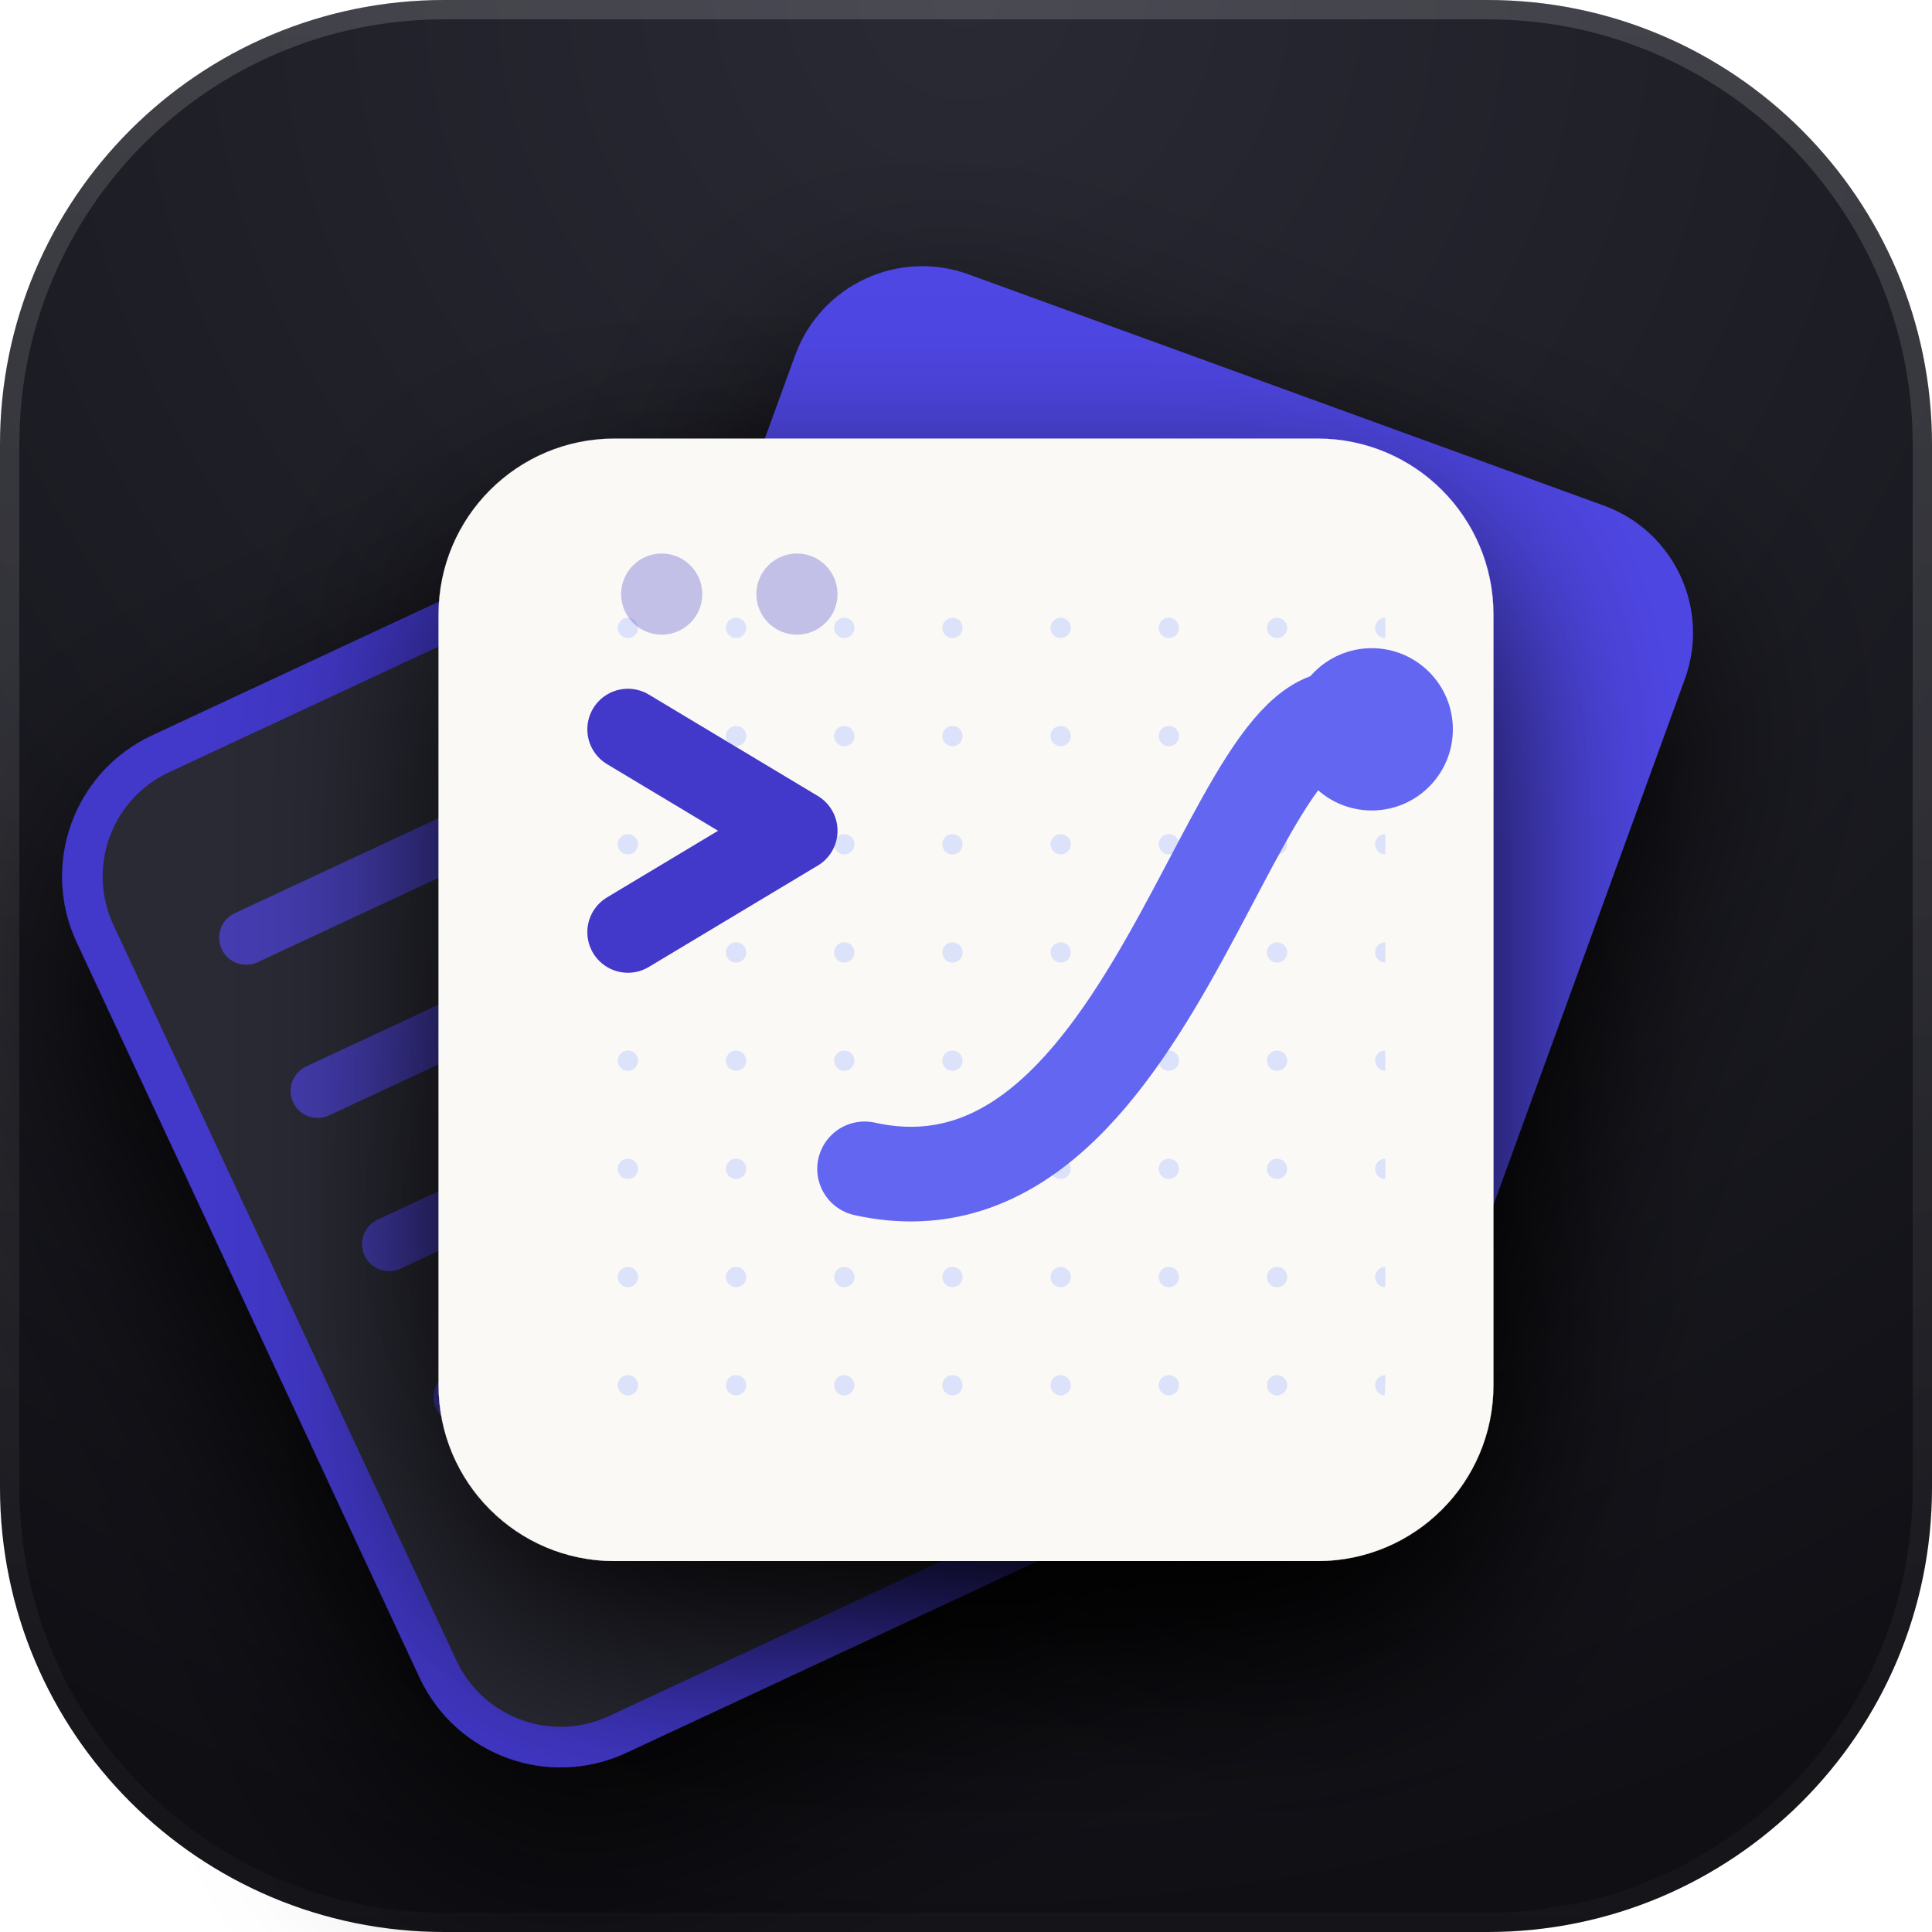
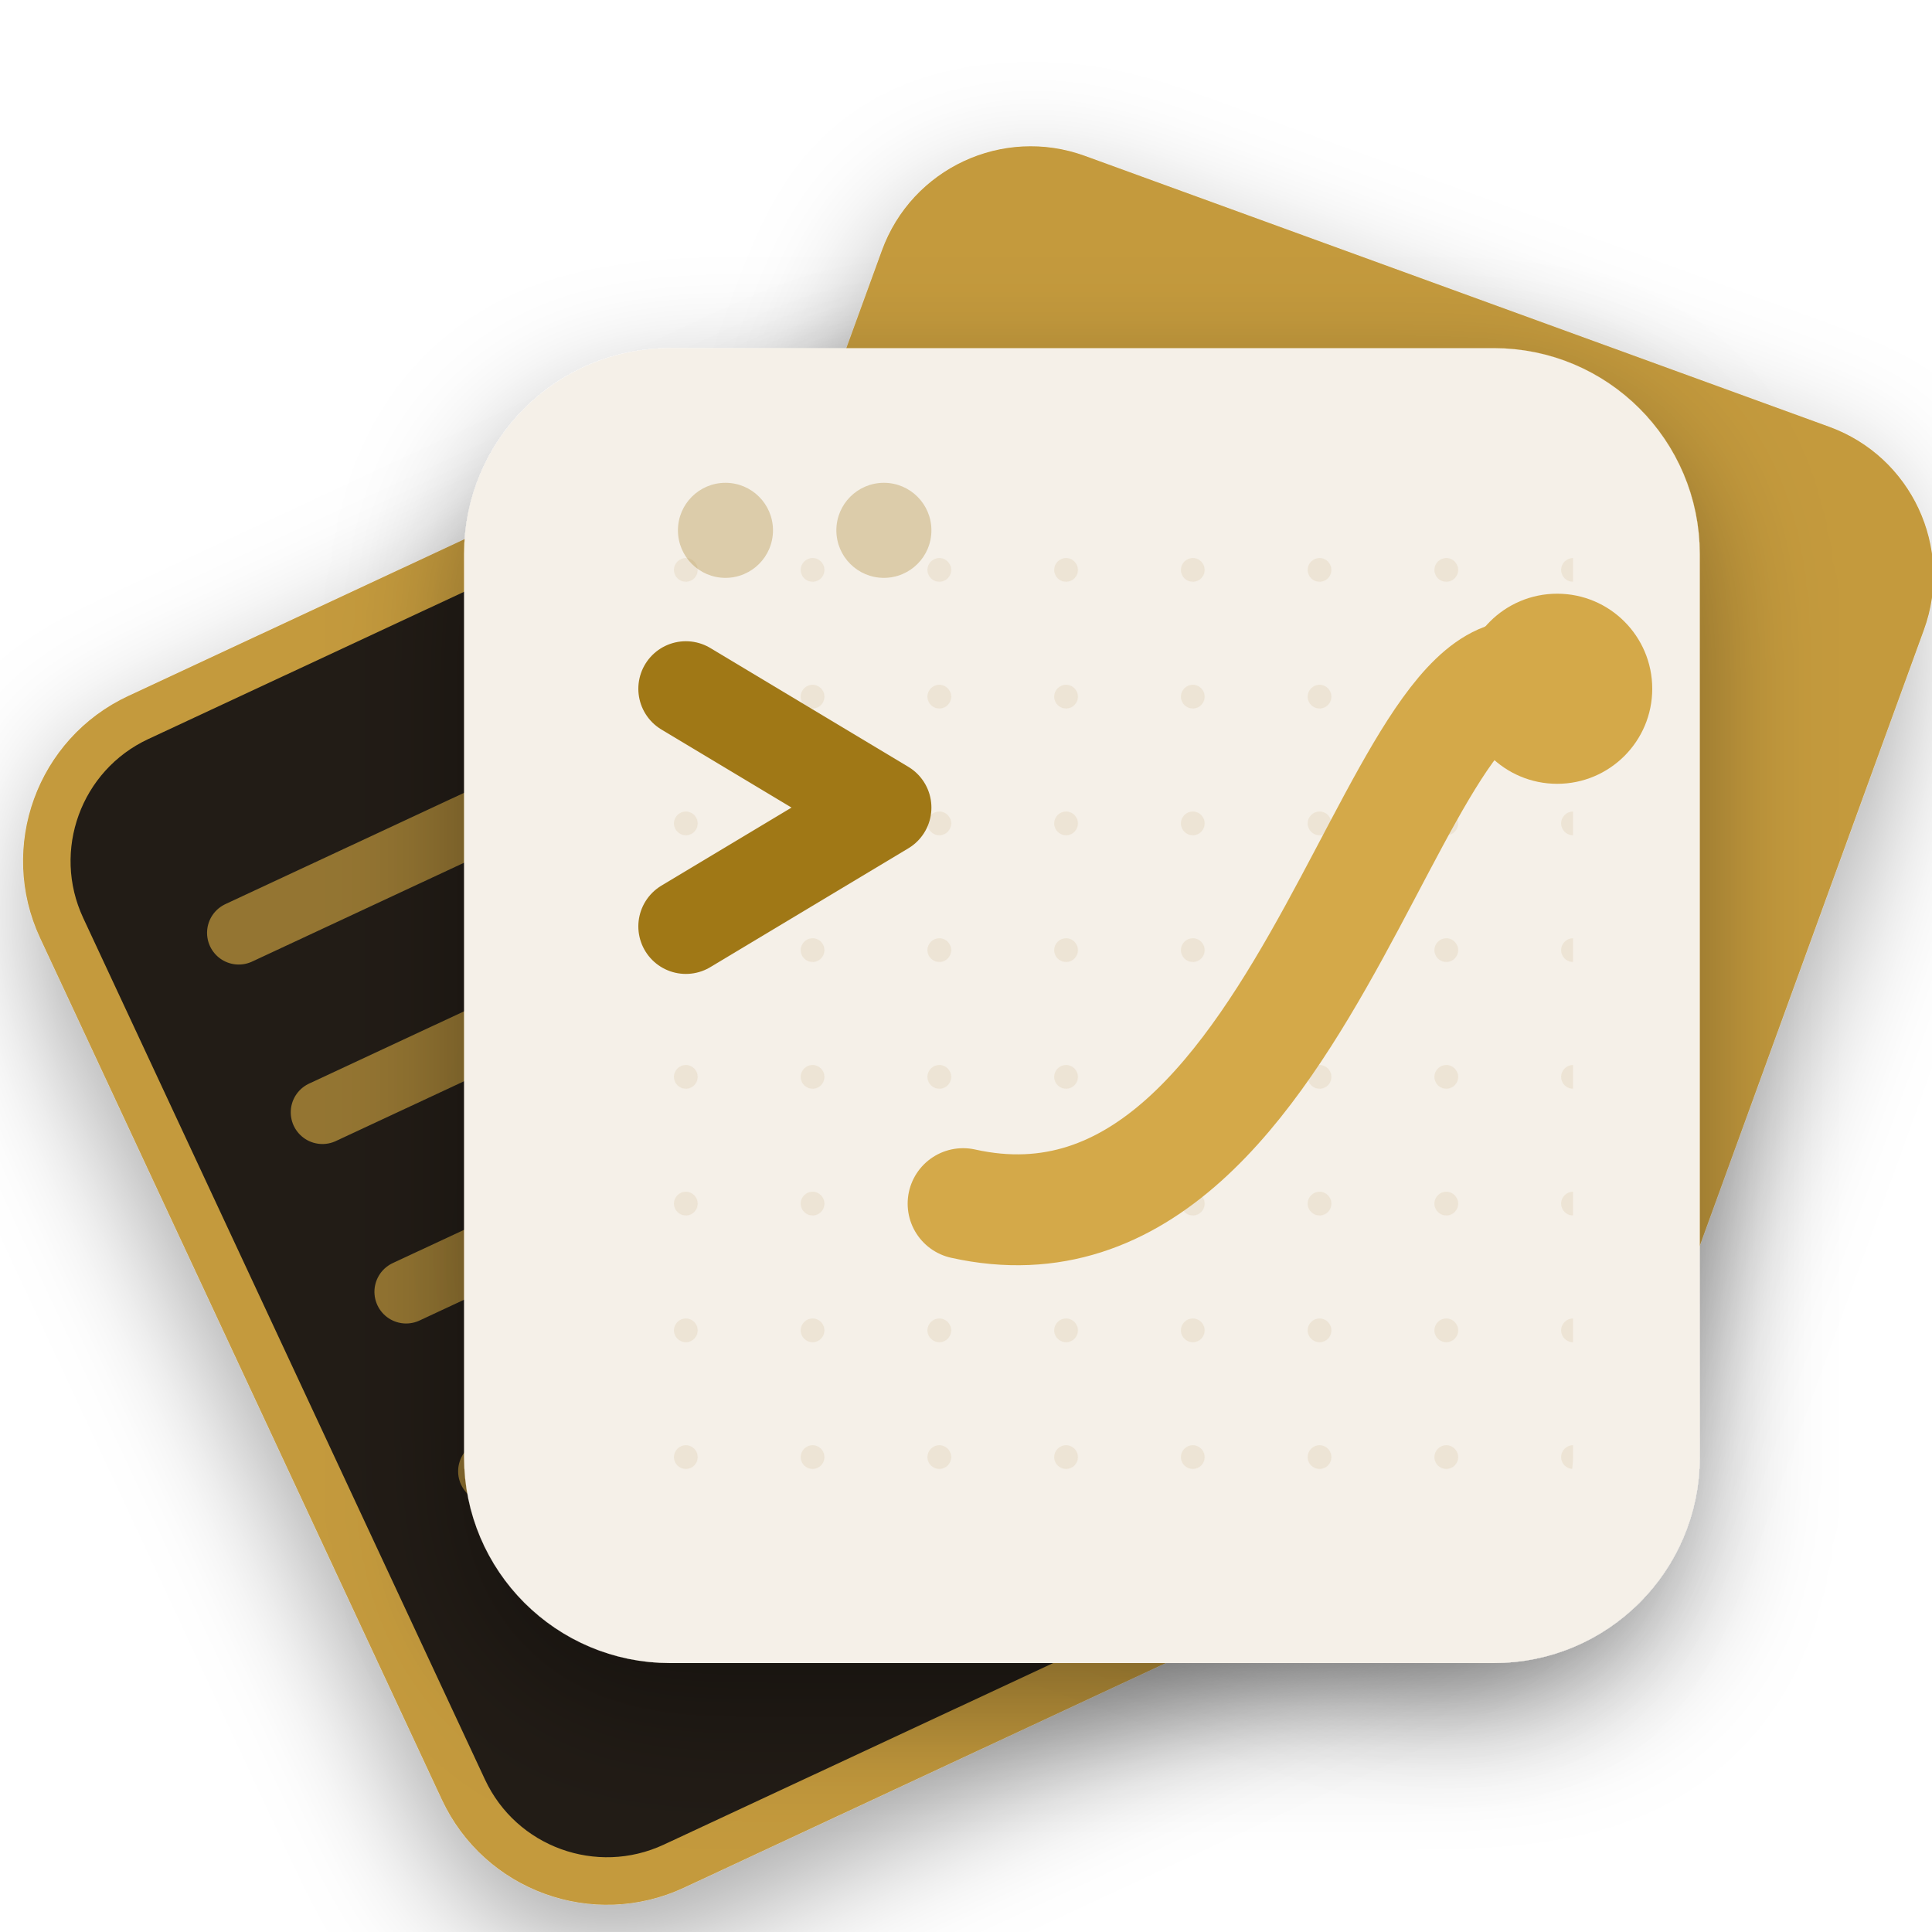
<svg xmlns="http://www.w3.org/2000/svg" viewBox="0 0 200 200" width="200" height="200">
  <defs>
-     <radialGradient id="bgFinal" cx="50%" cy="0%" r="100%">
-       <stop offset="0%" stop-color="#2a2a35" />
-       <stop offset="100%" stop-color="#0f0f14" />
-     </radialGradient>
-     <linearGradient id="edgeFinal" x1="0%" y1="0%" x2="0%" y2="100%">
-       <stop offset="0%" stop-color="rgba(255,255,255,0.15)" />
-       <stop offset="100%" stop-color="rgba(255,255,255,0.02)" />
-     </linearGradient>
    <filter id="shadowFinal" x="-30%" y="-30%" width="160%" height="160%">
-       <feDropShadow dx="0" dy="12" stdDeviation="15" flood-color="#000000" flood-opacity="0.9" />
+       <feDropShadow dx="0" dy="6" stdDeviation="8" flood-color="#000000" flood-opacity="0.35" />
    </filter>
    <pattern id="dotGrid" x="0" y="0" width="16" height="16" patternUnits="userSpaceOnUse">
-       <circle cx="2" cy="2" r="1.5" fill="#c7d2fe" opacity="0.6" />
+       <circle cx="2" cy="2" r="1.5" fill="#e8dcc8" opacity="0.6" />
    </pattern>
  </defs>
-   <rect x="0" y="0" width="200" height="200" rx="46" fill="url(#bgFinal)" />
-   <rect x="1" y="1" width="198" height="198" rx="45" fill="none" stroke="url(#edgeFinal)" stroke-width="2" />
-   <g transform="translate(30, 30) scale(0.70)" stroke-linejoin="round">
+   <g transform="translate(30, 18) scale(0.82)" stroke-linejoin="round">
    <g filter="url(#shadowFinal)">
-       <rect x="-10" y="40" width="140" height="160" rx="20" fill="#2a2a35" stroke="#4338ca" stroke-width="6" transform="rotate(-25 60 120)" />
+       <rect x="-10" y="40" width="140" height="160" rx="20" fill="#201d19" stroke="#c49a3c" stroke-width="6" transform="rotate(-25 60 120)" />
      <g transform="rotate(-25 60 120)">
-         <path d="M 10,70 L 110,70 M 10,95 L 80,95 M 10,120 L 110,120 M 10,145 L 60,145" fill="none" stroke="#4f46e5" stroke-width="8" stroke-linecap="round" opacity="0.7" />
+         <path d="M 10,70 L 110,70 M 10,95 L 80,95 M 10,120 L 110,120 M 10,145 L 60,145" fill="none" stroke="#c49a3c" stroke-width="8" stroke-linecap="round" opacity="0.7" />
      </g>
    </g>
    <g filter="url(#shadowFinal)">
-       <rect x="50" y="10" width="140" height="160" rx="20" fill="#4f46e5" stroke-width="0" transform="rotate(20 120 90)" />
+       <rect x="50" y="10" width="140" height="160" rx="20" fill="#c49a3c" stroke-width="0" transform="rotate(20 120 90)" />
    </g>
    <g filter="url(#shadowFinal)">
-       <rect x="30" y="30" width="140" height="150" rx="18" fill="#faf9f5" stroke-width="0" />
+       <rect x="30" y="30" width="140" height="150" rx="18" fill="#f5f0e8" stroke-width="0" />
      <rect x="30" y="30" width="140" height="150" rx="18" fill="url(#dotGrid)" />
-       <rect x="30" y="30" width="140" height="150" rx="18" fill="none" stroke="#faf9f5" stroke-width="16" />
-       <path d="M 50,65 L 75,80 L 50,95" fill="none" stroke="#4338ca" stroke-width="12" stroke-linecap="round" />
-       <path d="M 85,130 C 130,140 140,50 160,65" fill="none" stroke="#6366f1" stroke-width="14" stroke-linecap="round" />
-       <circle cx="160" cy="65" r="12" fill="#6366f1" />
-       <circle cx="55" cy="45" r="6" fill="#4338ca" opacity="0.3" />
-       <circle cx="75" cy="45" r="6" fill="#4338ca" opacity="0.3" />
+       <rect x="30" y="30" width="140" height="150" rx="18" fill="none" stroke="#f5f0e8" stroke-width="16" />
+       <path d="M 50,65 L 75,80 L 50,95" fill="none" stroke="#a07818" stroke-width="12" stroke-linecap="round" />
+       <path d="M 85,130 C 130,140 140,50 160,65" fill="none" stroke="#d4a94a" stroke-width="14" stroke-linecap="round" />
+       <circle cx="160" cy="65" r="12" fill="#d4a94a" />
+       <circle cx="55" cy="45" r="6" fill="#a07818" opacity="0.3" />
+       <circle cx="75" cy="45" r="6" fill="#a07818" opacity="0.3" />
    </g>
  </g>
</svg>
